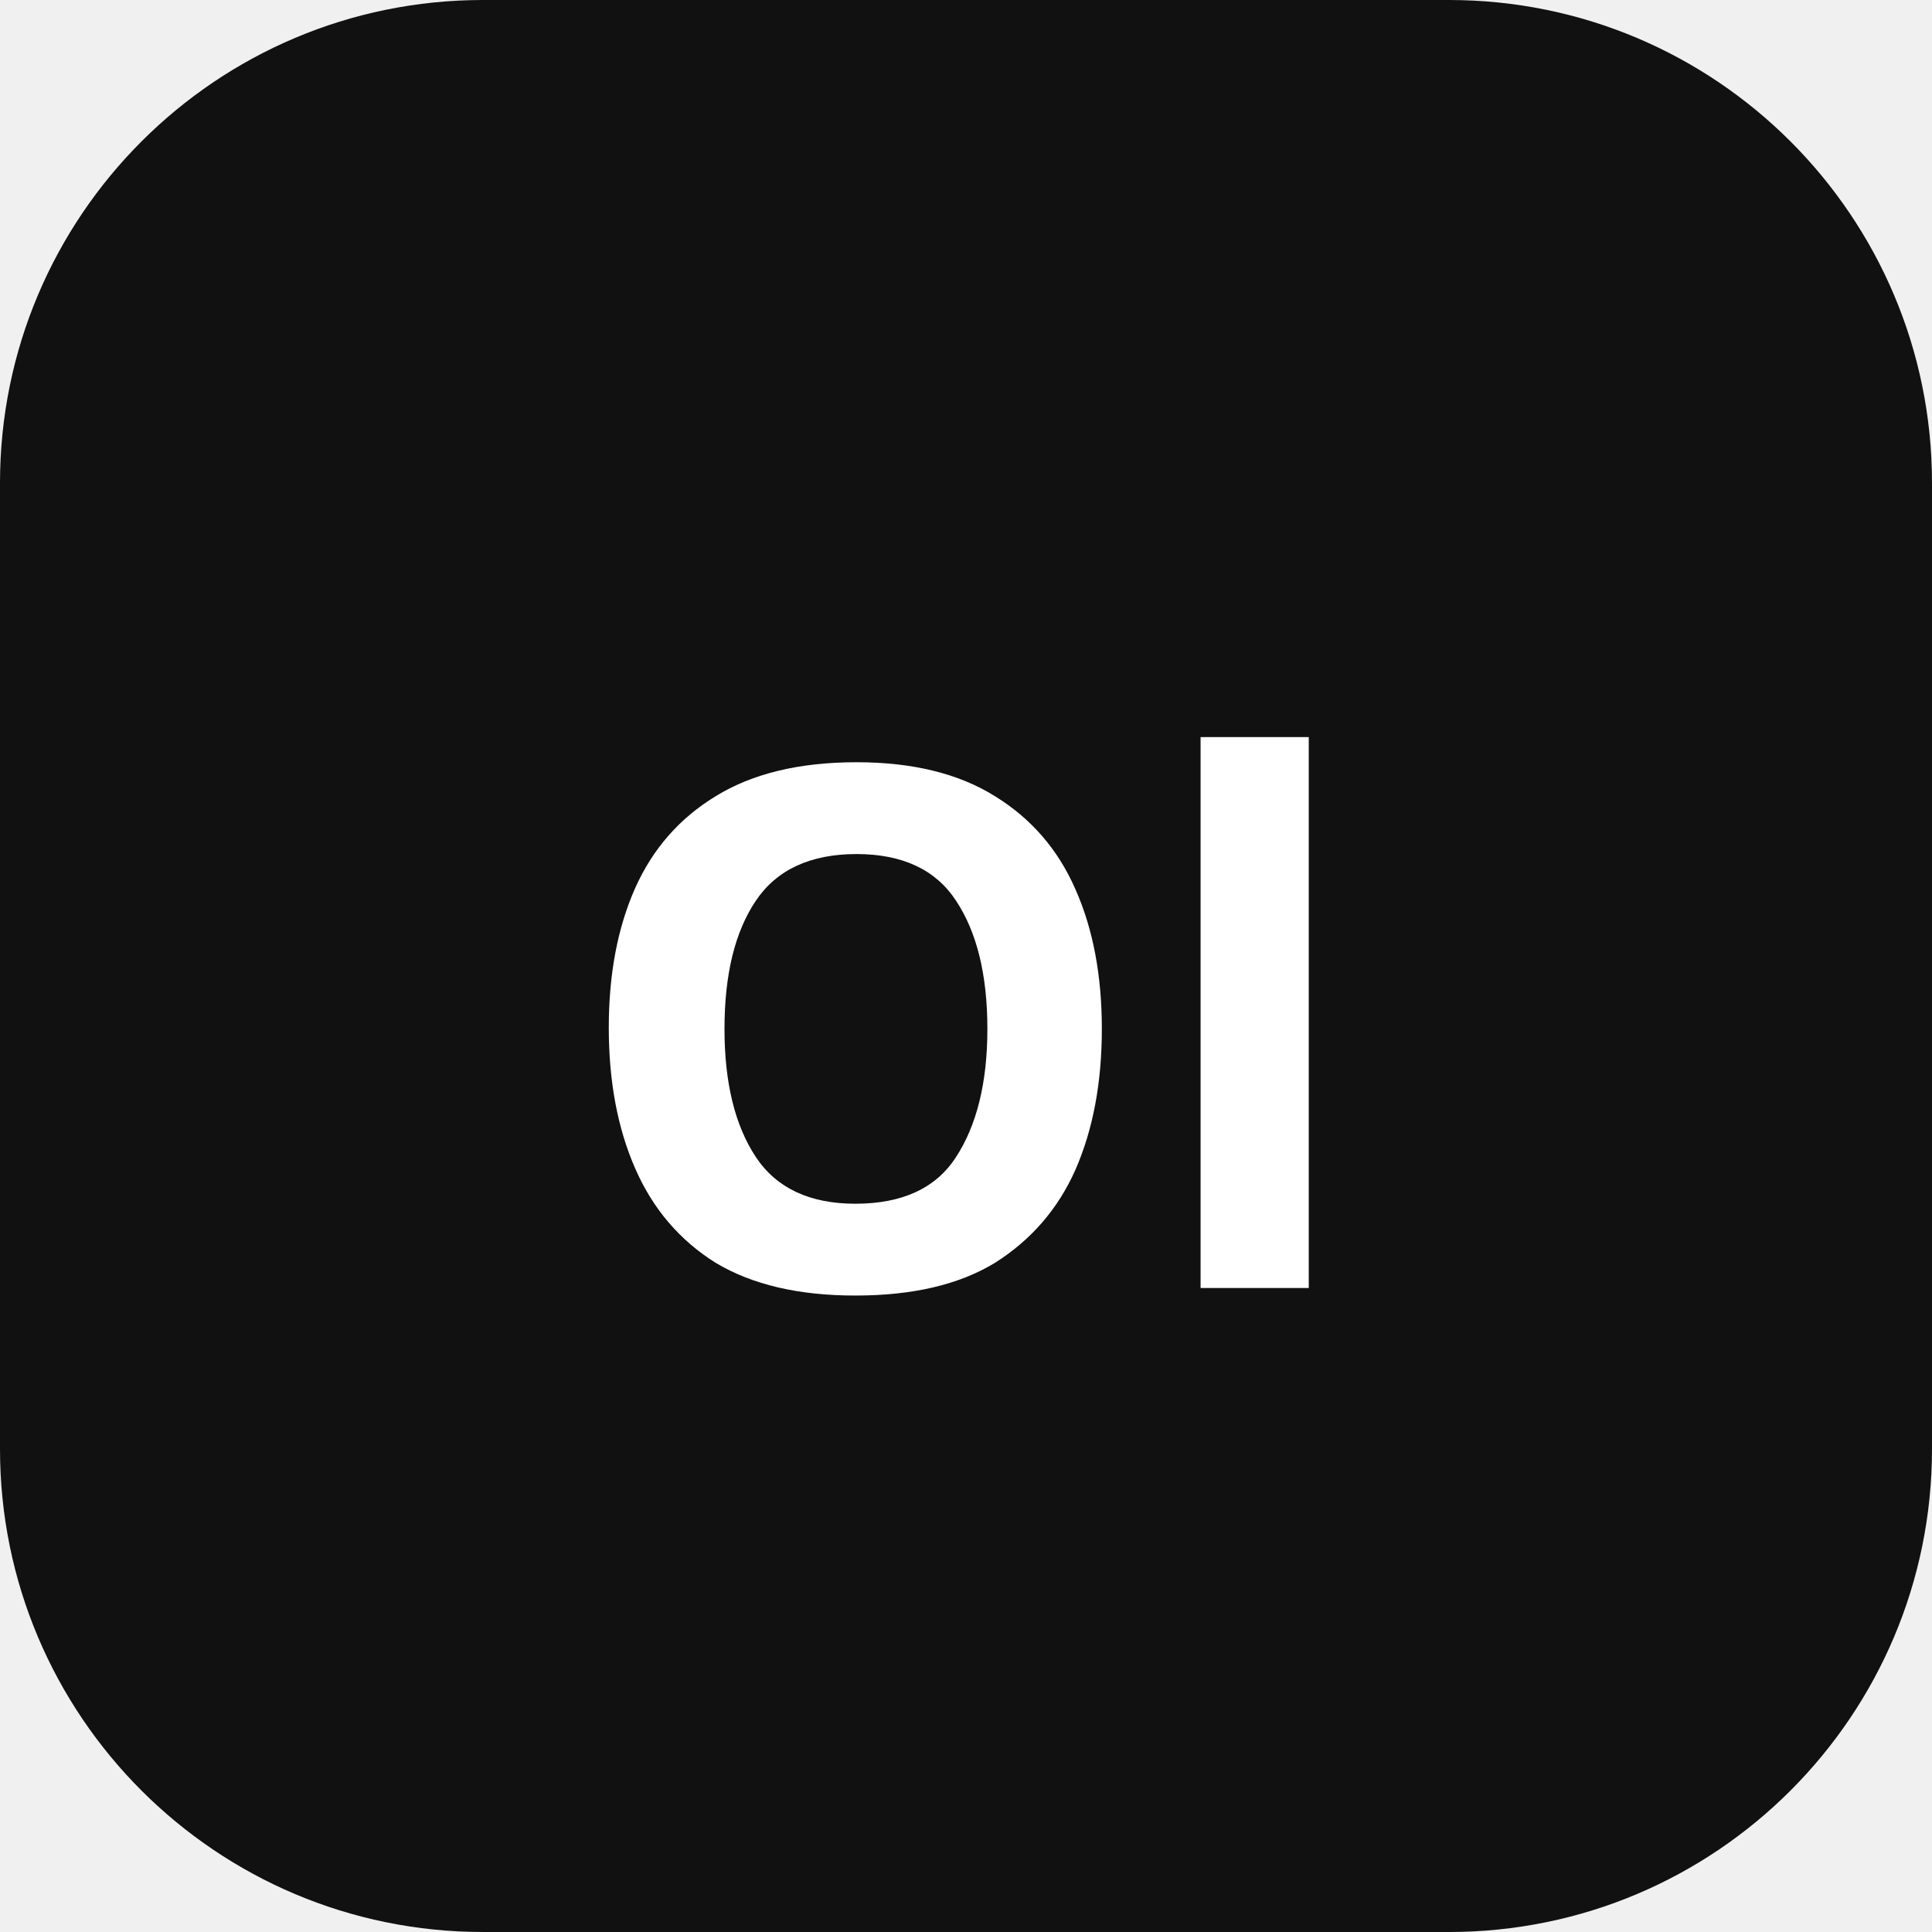
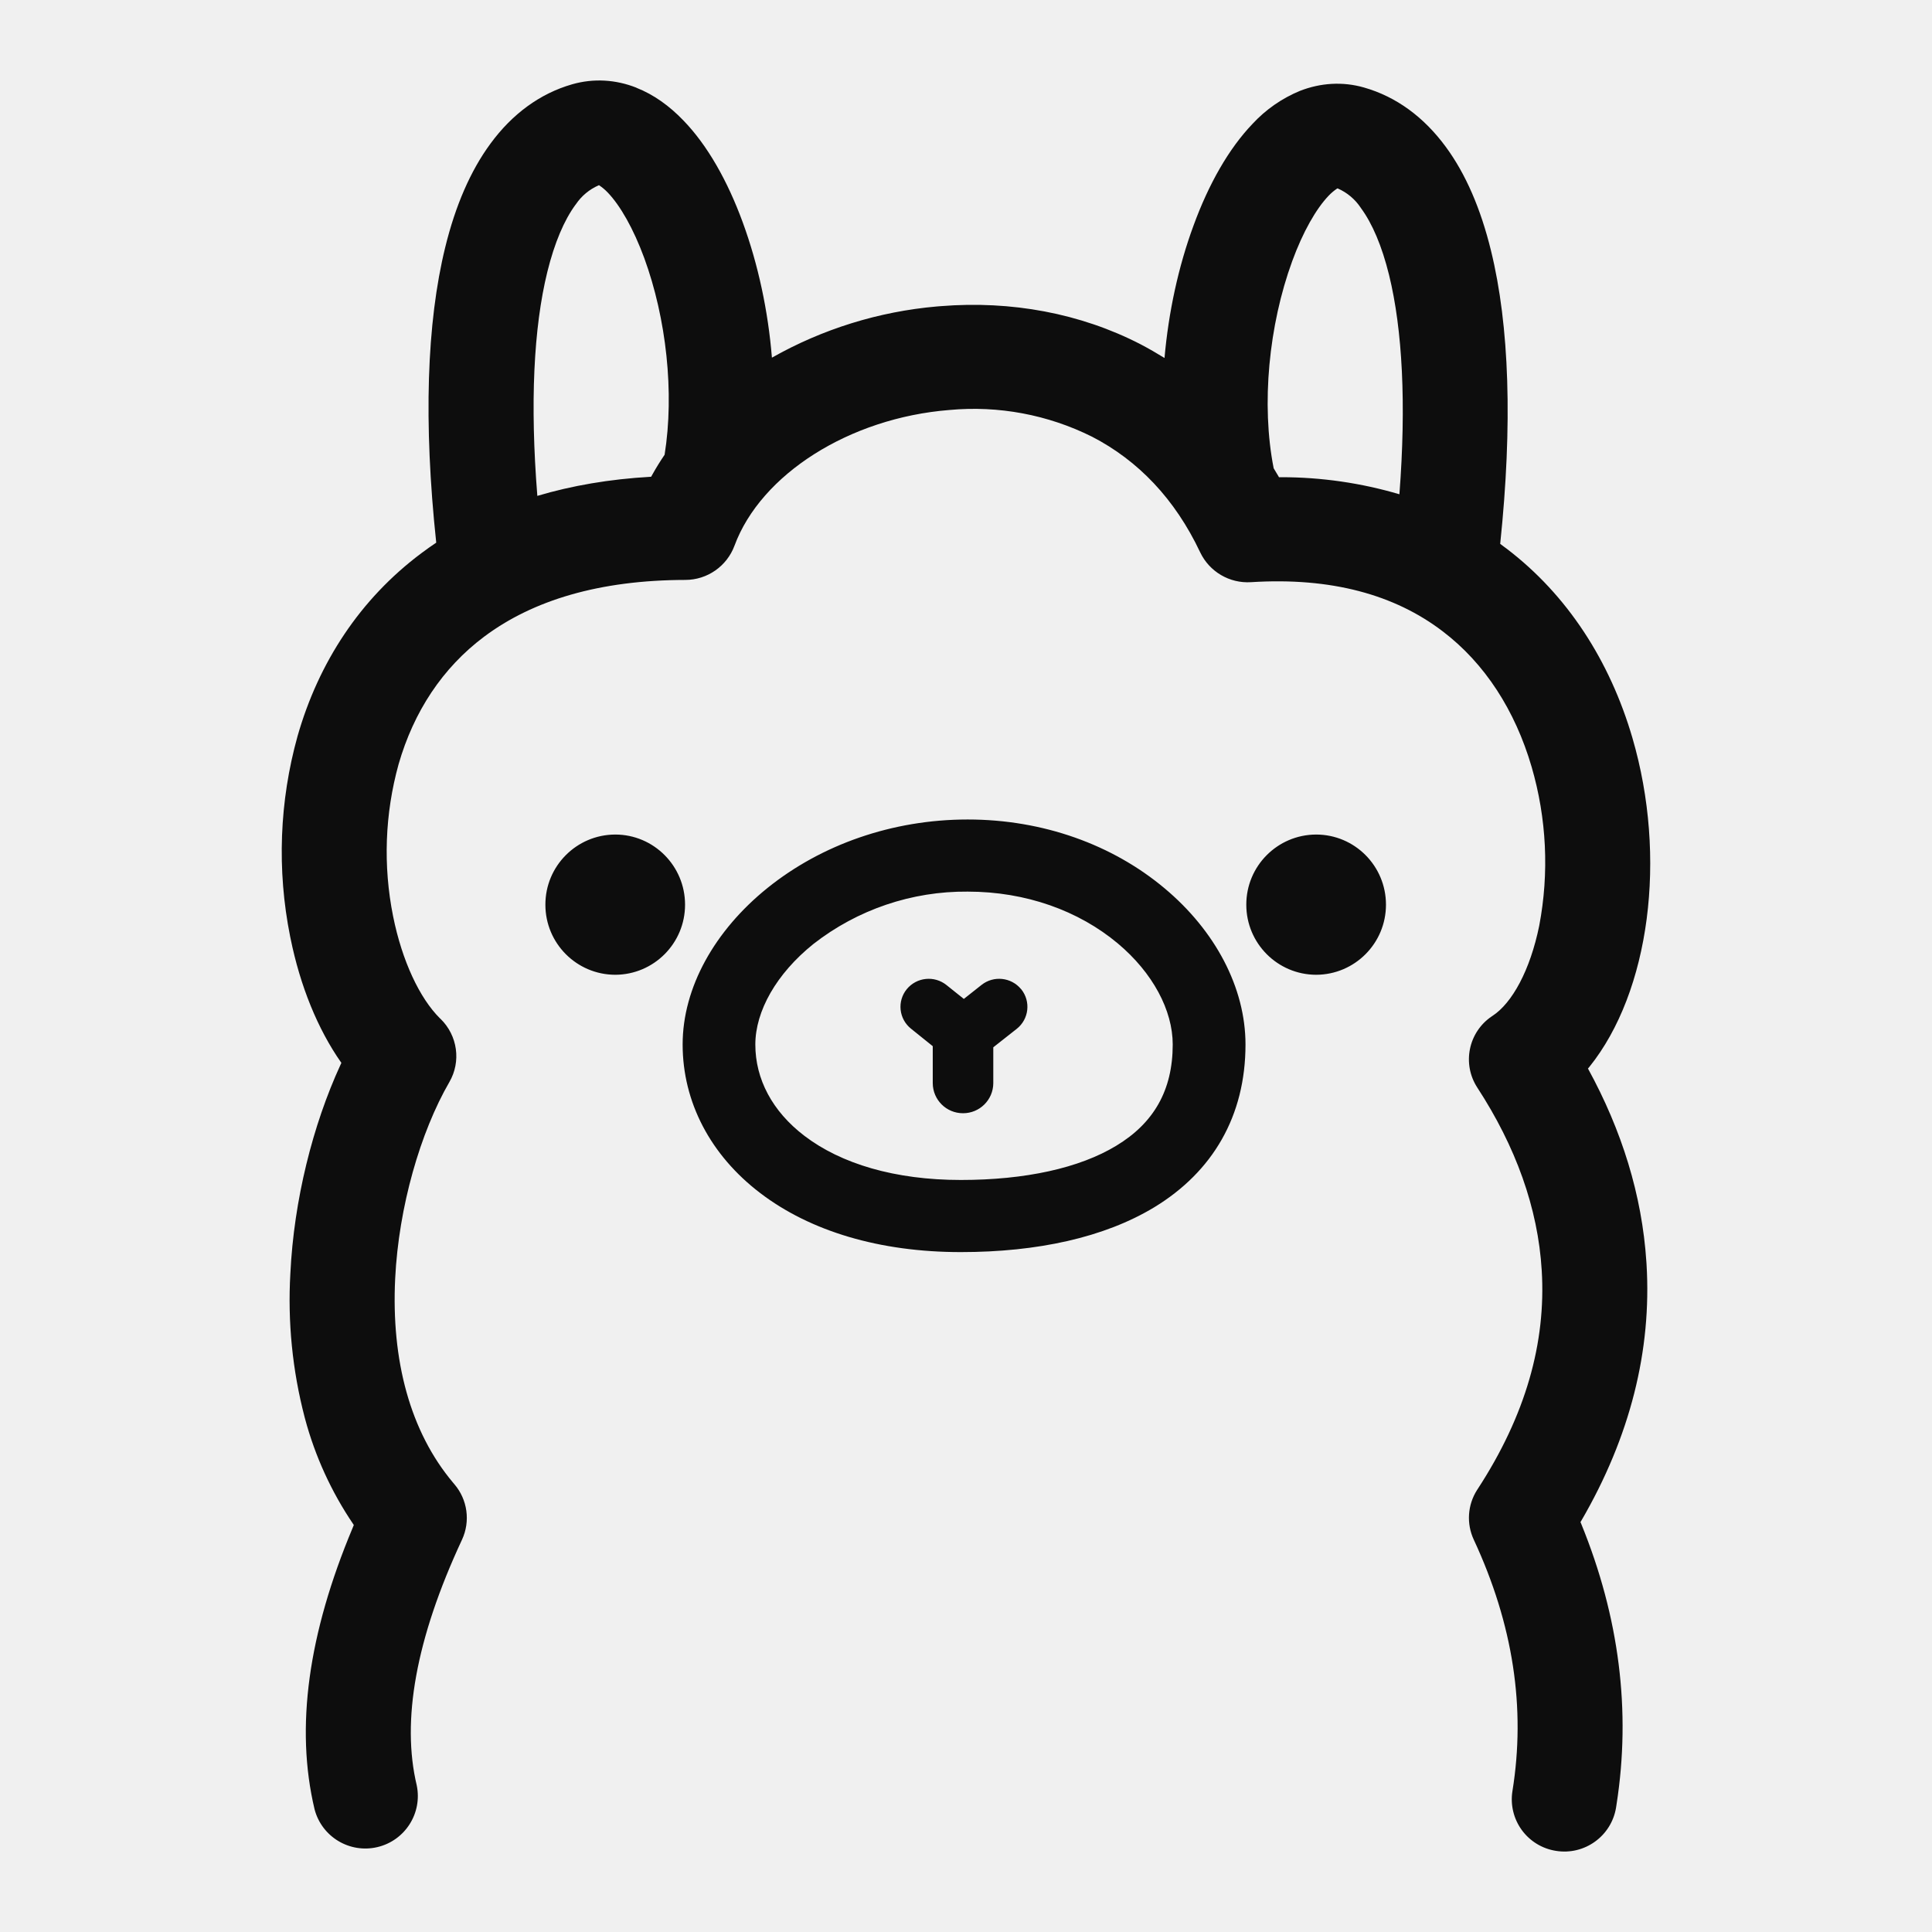
- <svg xmlns="http://www.w3.org/2000/svg" viewBox="0 0 24 24" width="24" height="24" role="img" aria-label="ollama">
-   <rect width="24" height="24" rx="6" fill="#111111" />
-   <text x="12" y="16" text-anchor="middle" font-family="system-ui,sans-serif" font-size="9" font-weight="700" fill="#fff">Ol</text>
+ <svg xmlns="http://www.w3.org/2000/svg" fill="#0d0d0d" fill-rule="evenodd" height="1em" style="flex:none;line-height:1" viewBox="0 0 24 24" width="1em">
+   <path d="M7.905 1.09c.216.085.411.225.588.41.295.306.544.744.734 1.263.191.522.315 1.1.362 1.68a5.054 5.054 0 012.049-.636l.051-.004c.87-.07 1.73.087 2.48.474.101.053.2.11.297.17.05-.569.172-1.134.36-1.644.19-.52.439-.957.733-1.264a1.67 1.67 0 01.589-.41c.257-.1.53-.118.796-.042.401.114.745.368 1.016.737.248.337.434.769.561 1.287.23.934.27 2.163.115 3.645l.053.04.026.019c.757.576 1.284 1.397 1.563 2.35.435 1.487.216 3.155-.534 4.088l-.018.021.002.003c.417.762.67 1.567.724 2.4l.002.03c.064 1.065-.2 2.137-.814 3.19l-.007.01.01.024c.472 1.157.62 2.322.438 3.486l-.006.039a.651.651 0 01-.747.536.648.648 0 01-.54-.742c.167-1.033.01-2.069-.48-3.123a.643.643 0 01.04-.617l.004-.006c.604-.924.854-1.83.8-2.72-.046-.779-.325-1.544-.8-2.273a.644.644 0 01.18-.886l.009-.006c.243-.159.467-.565.58-1.12a4.229 4.229 0 00-.095-1.974c-.205-.7-.58-1.284-1.105-1.683-.595-.454-1.383-.673-2.38-.61a.653.653 0 01-.632-.371c-.314-.665-.772-1.141-1.343-1.436a3.288 3.288 0 00-1.772-.332c-1.245.099-2.343.801-2.67 1.686a.652.652 0 01-.61.425c-1.067.002-1.893.252-2.497.703-.522.39-.878.935-1.066 1.588a4.07 4.07 0 00-.068 1.886c.112.558.331 1.02.582 1.269l.008.007c.212.207.257.53.109.785-.36.622-.629 1.549-.673 2.44-.05 1.018.186 1.902.719 2.536l.016.019a.643.643 0 01.095.69c-.576 1.236-.753 2.252-.562 3.052a.652.652 0 01-1.269.298c-.243-1.018-.078-2.184.473-3.498l.014-.035-.008-.012a4.339 4.339 0 01-.598-1.309l-.005-.019a5.764 5.764 0 01-.177-1.785c.044-.91.278-1.842.622-2.59l.012-.026-.002-.002c-.293-.418-.51-.953-.63-1.545l-.005-.024a5.352 5.352 0 01.093-2.49c.262-.915.777-1.701 1.536-2.269.06-.045.123-.09.186-.132-.159-1.493-.119-2.73.112-3.67.127-.518.314-.95.562-1.287.27-.368.614-.622 1.015-.737.266-.076.54-.059.797.042zm4.116 9.09c.936 0 1.8.313 2.446.855.63.527 1.005 1.235 1.005 1.94 0 .888-.406 1.58-1.133 2.022-.62.375-1.451.557-2.403.557-1.009 0-1.871-.259-2.493-.734-.617-.47-.963-1.13-.963-1.845 0-.707.398-1.417 1.056-1.946.668-.537 1.55-.849 2.485-.849zm0 .896a3.07 3.07 0 00-1.916.65c-.461.37-.722.835-.722 1.25 0 .428.21.829.61 1.134.455.347 1.124.548 1.943.548.799 0 1.473-.147 1.932-.426.463-.28.7-.686.7-1.257 0-.423-.246-.89-.683-1.256-.484-.405-1.14-.643-1.864-.643zm.662 1.21l.004.004c.12.151.095.37-.056.49l-.292.23v.446a.375.375 0 01-.376.373.375.375 0 01-.376-.373v-.46l-.271-.218a.347.347 0 01-.052-.49.353.353 0 01.494-.051l.215.172.22-.174a.353.353 0 01.49.051zm-5.04-1.919c.478 0 .867.39.867.871a.87.87 0 01-.868.871.87.87 0 01-.867-.87.87.87 0 01.867-.872zm8.706 0c.48 0 .868.39.868.871a.87.87 0 01-.868.871.87.87 0 01-.867-.87.87.87 0 01.867-.872zM7.44 2.3l-.003.002a.659.659 0 00-.285.238l-.005.006c-.138.189-.258.467-.348.832-.17.692-.216 1.631-.124 2.782.43-.128.899-.208 1.404-.237l.01-.001.019-.034c.046-.082.095-.161.148-.239.123-.771.022-1.692-.253-2.444-.134-.364-.297-.65-.453-.813a.628.628 0 00-.107-.09L7.44 2.3zm9.174.04l-.002.001a.628.628 0 00-.107.09c-.156.163-.32.45-.453.814-.29.794-.387 1.776-.23 2.572l.058.097.008.014h.03a5.184 5.184 0 011.466.212c.086-1.124.038-2.043-.128-2.722-.09-.365-.21-.643-.349-.832l-.004-.006a.659.659 0 00-.285-.239h-.004z" />
</svg>
